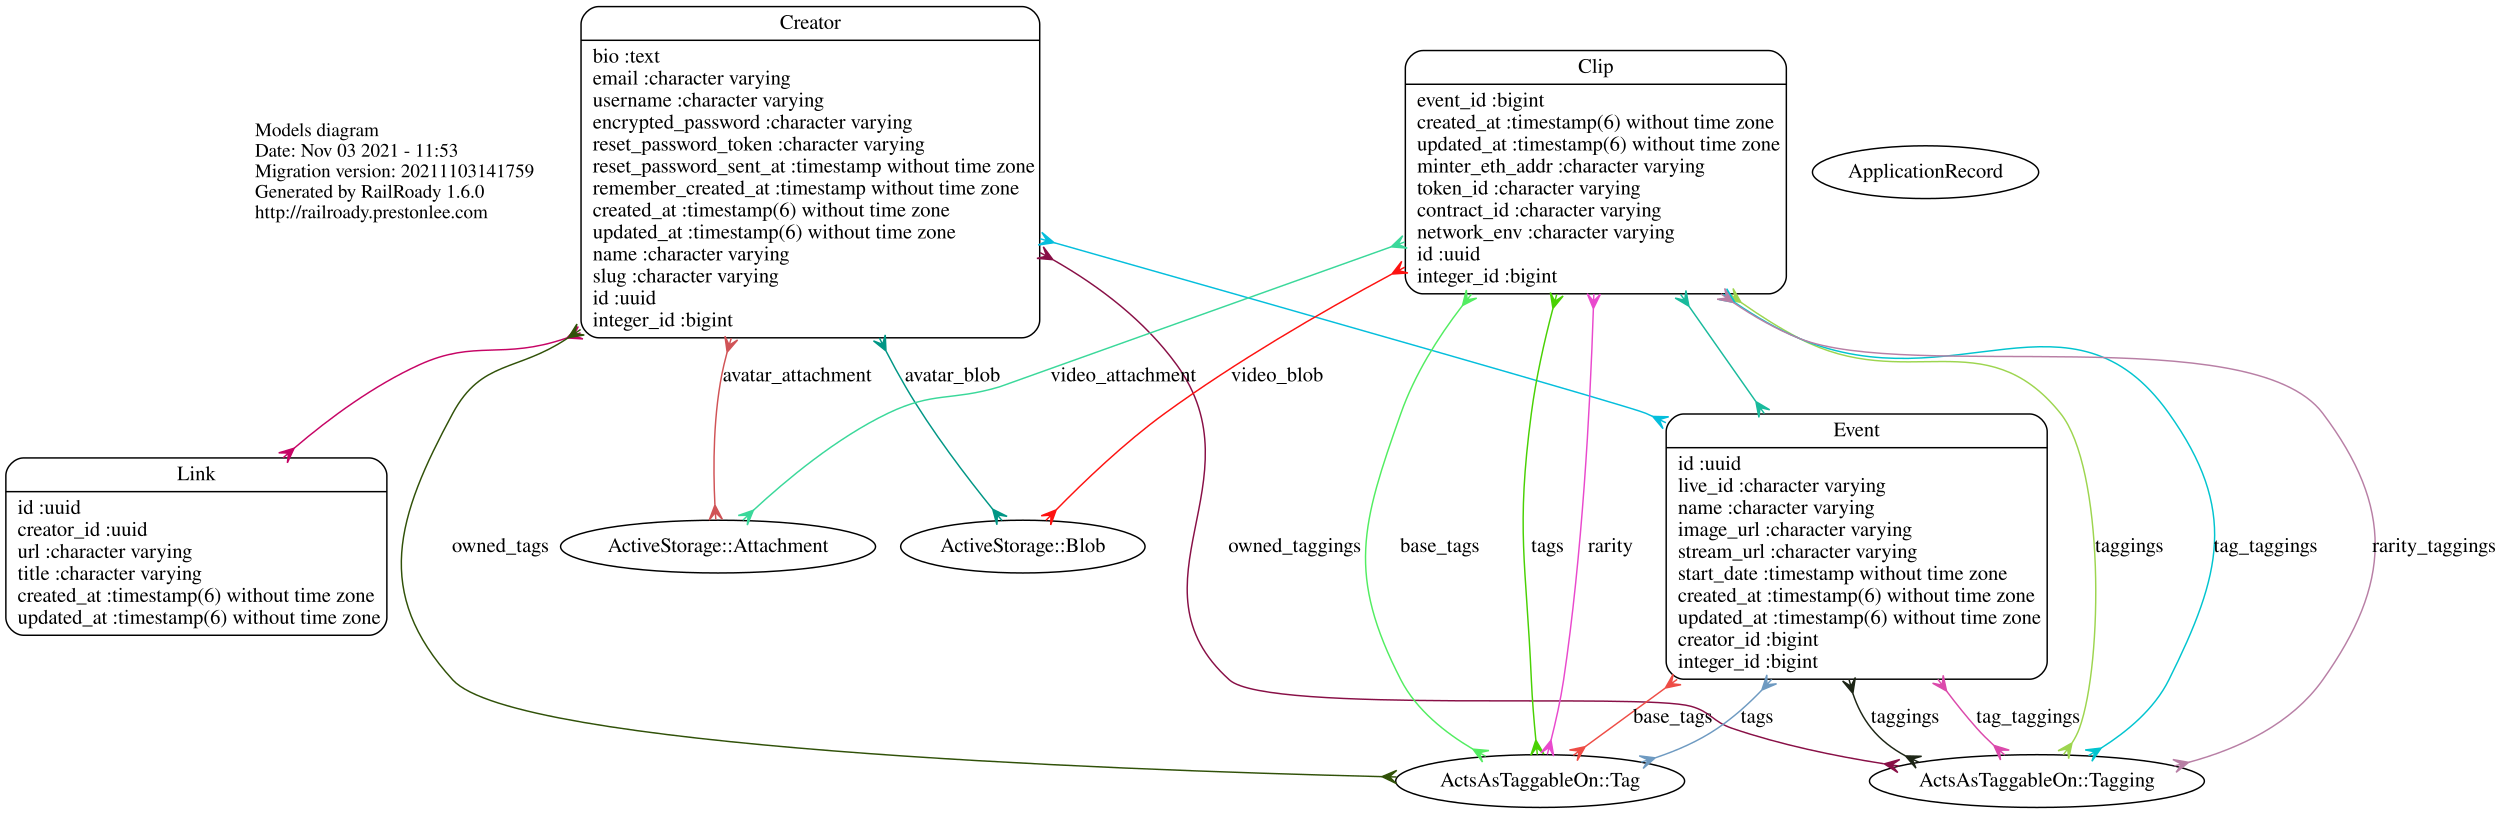
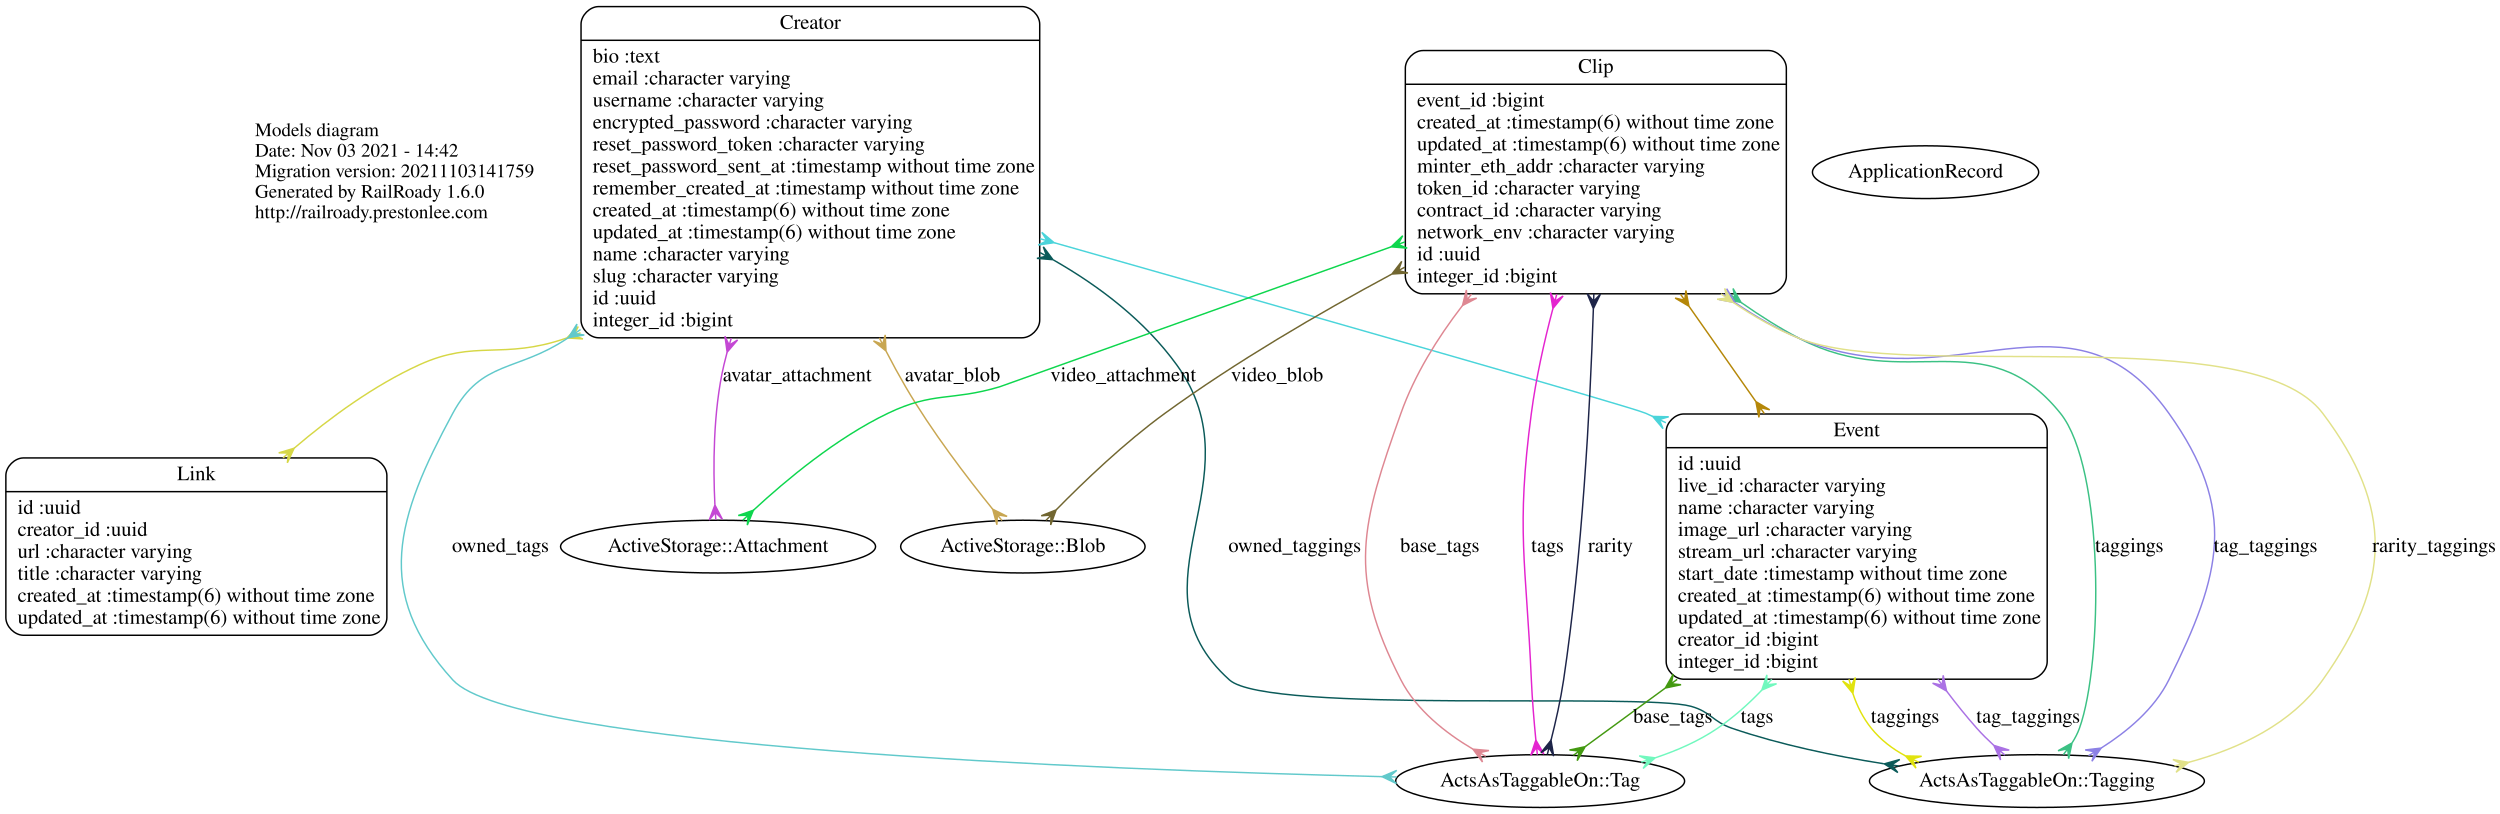
<svg xmlns="http://www.w3.org/2000/svg" width="1706pt" height="555pt" viewBox="0.00 0.00 1706.00 555.00">
  <g id="graph0" class="graph" transform="scale(1 1) rotate(0) translate(4 551)">
    <polygon fill="transparent" stroke="transparent" points="-4,4 -4,-551 1702,-551 1702,4 -4,4" />
    <g id="node1" class="node">
      <text text-anchor="start" x="170" y="-458.1" font-family="Times,serif" font-size="13.00">Models diagram</text>
-       <text text-anchor="start" x="170" y="-444.1" font-family="Times,serif" font-size="13.00">Date: Nov 03 2021 - 11:53</text>
+       <text text-anchor="start" x="170" y="-444.1" font-family="Times,serif" font-size="13.00">Date: Nov 03 2021 - 14:42</text>
      <text text-anchor="start" x="170" y="-430.1" font-family="Times,serif" font-size="13.00">Migration version: 20211103141759</text>
      <text text-anchor="start" x="170" y="-416.1" font-family="Times,serif" font-size="13.00">Generated by RailRoady 1.6.0</text>
      <text text-anchor="start" x="170" y="-402.1" font-family="Times,serif" font-size="13.00">http://railroady.prestonlee.com</text>
    </g>
    <g id="node2" class="node">
      <path fill="none" stroke="black" d="M404.5,-320.5C404.5,-320.5 693.5,-320.5 693.5,-320.5 699.5,-320.5 705.5,-326.5 705.5,-332.5 705.5,-332.5 705.5,-534.5 705.5,-534.5 705.5,-540.5 699.5,-546.5 693.5,-546.5 693.5,-546.5 404.5,-546.5 404.5,-546.5 398.5,-546.5 392.5,-540.5 392.5,-534.5 392.5,-534.5 392.5,-332.5 392.5,-332.5 392.5,-326.5 398.5,-320.5 404.5,-320.5" />
      <text text-anchor="middle" x="549" y="-531.3" font-family="Times,serif" font-size="14.00">Creator</text>
      <polyline fill="none" stroke="black" points="392.5,-523.5 705.5,-523.5 " />
      <text text-anchor="start" x="400.5" y="-508.3" font-family="Times,serif" font-size="14.00">bio :text</text>
      <text text-anchor="start" x="400.5" y="-493.3" font-family="Times,serif" font-size="14.00">email :character varying</text>
      <text text-anchor="start" x="400.5" y="-478.3" font-family="Times,serif" font-size="14.00">username :character varying</text>
      <text text-anchor="start" x="400.5" y="-463.3" font-family="Times,serif" font-size="14.00">encrypted_password :character varying</text>
      <text text-anchor="start" x="400.5" y="-448.3" font-family="Times,serif" font-size="14.00">reset_password_token :character varying</text>
      <text text-anchor="start" x="400.5" y="-433.3" font-family="Times,serif" font-size="14.00">reset_password_sent_at :timestamp without time zone</text>
      <text text-anchor="start" x="400.5" y="-418.3" font-family="Times,serif" font-size="14.00">remember_created_at :timestamp without time zone</text>
      <text text-anchor="start" x="400.5" y="-403.3" font-family="Times,serif" font-size="14.00">created_at :timestamp(6) without time zone</text>
      <text text-anchor="start" x="400.5" y="-388.3" font-family="Times,serif" font-size="14.00">updated_at :timestamp(6) without time zone</text>
      <text text-anchor="start" x="400.5" y="-373.3" font-family="Times,serif" font-size="14.00">name :character varying</text>
      <text text-anchor="start" x="400.5" y="-358.3" font-family="Times,serif" font-size="14.00">slug :character varying</text>
      <text text-anchor="start" x="400.5" y="-343.3" font-family="Times,serif" font-size="14.00">id :uuid</text>
      <text text-anchor="start" x="400.5" y="-328.3" font-family="Times,serif" font-size="14.00">integer_id :bigint</text>
    </g>
    <g id="node5" class="node">
      <path fill="none" stroke="black" d="M12,-117.5C12,-117.5 248,-117.5 248,-117.5 254,-117.5 260,-123.5 260,-129.5 260,-129.5 260,-226.5 260,-226.5 260,-232.5 254,-238.5 248,-238.5 248,-238.5 12,-238.5 12,-238.5 6,-238.5 0,-232.5 0,-226.5 0,-226.5 0,-129.5 0,-129.5 0,-123.5 6,-117.5 12,-117.5" />
      <text text-anchor="middle" x="130" y="-223.3" font-family="Times,serif" font-size="14.00">Link</text>
      <polyline fill="none" stroke="black" points="0,-215.5 260,-215.5 " />
      <text text-anchor="start" x="8" y="-200.3" font-family="Times,serif" font-size="14.00">id :uuid</text>
      <text text-anchor="start" x="8" y="-185.3" font-family="Times,serif" font-size="14.00">creator_id :uuid</text>
      <text text-anchor="start" x="8" y="-170.3" font-family="Times,serif" font-size="14.00">url :character varying</text>
      <text text-anchor="start" x="8" y="-155.3" font-family="Times,serif" font-size="14.00">title :character varying</text>
      <text text-anchor="start" x="8" y="-140.3" font-family="Times,serif" font-size="14.00">created_at :timestamp(6) without time zone</text>
      <text text-anchor="start" x="8" y="-125.3" font-family="Times,serif" font-size="14.00">updated_at :timestamp(6) without time zone</text>
    </g>
    <g id="edge6" class="edge">
-       <path fill="none" stroke="#c60465" d="M382.66,-320.31C338.43,-305.01 320.8,-319.72 282,-302 251.36,-288.01 221.63,-266.38 196.72,-245.14" />
-       <polygon fill="#c60465" stroke="#c60465" points="382.84,-320.38 390.6,-328.13 387.51,-322.15 392.19,-323.92 392.19,-323.92 392.19,-323.92 387.51,-322.15 393.78,-319.71 382.84,-320.38 382.84,-320.38" />
-       <polygon fill="#c60465" stroke="#c60465" points="196.7,-245.12 192.09,-235.17 192.92,-241.85 189.14,-238.57 189.14,-238.57 189.14,-238.57 192.92,-241.85 186.19,-241.97 196.7,-245.12 196.7,-245.12" />
+       <path fill="none" stroke="#d6d746" d="M382.66,-320.31C338.43,-305.01 320.8,-319.72 282,-302 251.36,-288.01 221.63,-266.38 196.72,-245.14" />
+       <polygon fill="#d6d746" stroke="#d6d746" points="382.84,-320.38 390.6,-328.13 387.51,-322.15 392.19,-323.92 392.19,-323.92 392.19,-323.92 387.51,-322.15 393.78,-319.71 382.84,-320.38 382.84,-320.38" />
+       <polygon fill="#d6d746" stroke="#d6d746" points="196.7,-245.12 192.09,-235.17 192.92,-241.85 189.14,-238.57 189.14,-238.57 189.14,-238.57 192.92,-241.85 186.19,-241.97 196.7,-245.12 196.7,-245.12" />
    </g>
    <g id="node6" class="node">
      <path fill="none" stroke="black" d="M1145,-87.5C1145,-87.5 1381,-87.5 1381,-87.5 1387,-87.5 1393,-93.5 1393,-99.5 1393,-99.5 1393,-256.5 1393,-256.5 1393,-262.5 1387,-268.5 1381,-268.5 1381,-268.5 1145,-268.5 1145,-268.5 1139,-268.5 1133,-262.5 1133,-256.5 1133,-256.5 1133,-99.5 1133,-99.5 1133,-93.5 1139,-87.5 1145,-87.5" />
      <text text-anchor="middle" x="1263" y="-253.3" font-family="Times,serif" font-size="14.00">Event</text>
      <polyline fill="none" stroke="black" points="1133,-245.5 1393,-245.5 " />
      <text text-anchor="start" x="1141" y="-230.3" font-family="Times,serif" font-size="14.00">id :uuid</text>
      <text text-anchor="start" x="1141" y="-215.3" font-family="Times,serif" font-size="14.00">live_id :character varying</text>
      <text text-anchor="start" x="1141" y="-200.3" font-family="Times,serif" font-size="14.00">name :character varying</text>
      <text text-anchor="start" x="1141" y="-185.3" font-family="Times,serif" font-size="14.00">image_url :character varying</text>
      <text text-anchor="start" x="1141" y="-170.3" font-family="Times,serif" font-size="14.00">stream_url :character varying</text>
      <text text-anchor="start" x="1141" y="-155.3" font-family="Times,serif" font-size="14.00">start_date :timestamp without time zone</text>
      <text text-anchor="start" x="1141" y="-140.3" font-family="Times,serif" font-size="14.00">created_at :timestamp(6) without time zone</text>
      <text text-anchor="start" x="1141" y="-125.3" font-family="Times,serif" font-size="14.00">updated_at :timestamp(6) without time zone</text>
      <text text-anchor="start" x="1141" y="-110.3" font-family="Times,serif" font-size="14.00">creator_id :bigint</text>
      <text text-anchor="start" x="1141" y="-95.3" font-family="Times,serif" font-size="14.00">integer_id :bigint</text>
    </g>
    <g id="edge5" class="edge">
-       <path fill="none" stroke="#04bedc" d="M715.47,-385.35C880.26,-338.58 1109.4,-273.27 1119,-269 1120.57,-268.3 1122.15,-267.58 1123.73,-266.85" />
-       <polygon fill="#04bedc" stroke="#04bedc" points="715.33,-385.39 704.48,-383.79 710.52,-386.75 705.71,-388.12 705.71,-388.12 705.71,-388.12 710.52,-386.75 706.93,-392.45 715.33,-385.39 715.33,-385.39" />
-       <polygon fill="#04bedc" stroke="#04bedc" points="1123.77,-266.84 1134.73,-266.59 1128.28,-264.68 1132.79,-262.53 1132.79,-262.53 1132.79,-262.53 1128.28,-264.68 1130.85,-258.47 1123.77,-266.84 1123.77,-266.84" />
+       <path fill="none" stroke="#4ad4da" d="M715.47,-385.35C880.26,-338.58 1109.4,-273.27 1119,-269 1120.57,-268.3 1122.15,-267.58 1123.73,-266.85" />
+       <polygon fill="#4ad4da" stroke="#4ad4da" points="715.33,-385.39 704.48,-383.79 710.52,-386.75 705.71,-388.12 705.71,-388.12 705.71,-388.12 710.52,-386.75 706.93,-392.45 715.33,-385.39 715.33,-385.39" />
+       <polygon fill="#4ad4da" stroke="#4ad4da" points="1123.77,-266.84 1134.73,-266.59 1128.28,-264.68 1132.79,-262.53 1132.79,-262.53 1132.79,-262.53 1128.28,-264.68 1130.85,-258.47 1123.77,-266.84 1123.77,-266.84" />
    </g>
    <g id="node7" class="node">
      <ellipse fill="none" stroke="black" cx="1386" cy="-18" rx="114.28" ry="18" />
      <text text-anchor="middle" x="1386" y="-14.3" font-family="Times,serif" font-size="14.00">ActsAsTaggableOn::Tagging</text>
    </g>
    <g id="edge1" class="edge">
-       <path fill="none" stroke="#880f46" d="M714.91,-373.57C747.08,-355.2 777.45,-331.7 799,-302 855.91,-223.59 762.87,-151.68 835,-87 861.1,-63.6 1116.25,-78.5 1150,-69 1163.59,-65.17 1164.64,-58.56 1178,-54 1210.82,-42.79 1247.82,-35.08 1281.42,-29.82" />
-       <polygon fill="#880f46" stroke="#880f46" points="714.55,-373.78 703.62,-374.69 710.17,-376.2 705.8,-378.62 705.8,-378.62 705.8,-378.62 710.17,-376.2 707.98,-382.56 714.55,-373.78 714.55,-373.78" />
-       <polygon fill="#880f46" stroke="#880f46" points="1281.84,-29.76 1292.4,-32.71 1286.78,-29.01 1291.73,-28.27 1291.73,-28.27 1291.73,-28.27 1286.78,-29.01 1291.06,-23.82 1281.84,-29.76 1281.84,-29.76" />
+       <path fill="none" stroke="#0a5a59" d="M714.91,-373.57C747.08,-355.2 777.45,-331.7 799,-302 855.91,-223.59 762.87,-151.68 835,-87 861.1,-63.6 1116.25,-78.5 1150,-69 1163.59,-65.17 1164.64,-58.56 1178,-54 1210.82,-42.79 1247.82,-35.08 1281.42,-29.82" />
+       <polygon fill="#0a5a59" stroke="#0a5a59" points="714.55,-373.78 703.62,-374.69 710.17,-376.2 705.8,-378.62 705.8,-378.62 705.8,-378.62 710.17,-376.2 707.98,-382.56 714.55,-373.78 714.55,-373.78" />
+       <polygon fill="#0a5a59" stroke="#0a5a59" points="1281.84,-29.76 1292.4,-32.71 1286.78,-29.01 1291.73,-28.27 1291.73,-28.27 1291.73,-28.27 1286.78,-29.01 1291.06,-23.82 1281.84,-29.76 1281.84,-29.76" />
      <text text-anchor="middle" x="879.5" y="-174.3" font-family="Times,serif" font-size="14.00">owned_taggings</text>
    </g>
    <g id="node8" class="node">
      <ellipse fill="none" stroke="black" cx="1047" cy="-18" rx="98.58" ry="18" />
      <text text-anchor="middle" x="1047" y="-14.3" font-family="Times,serif" font-size="14.00">ActsAsTaggableOn::Tag</text>
    </g>
    <g id="edge2" class="edge">
-       <path fill="none" stroke="#305108" d="M383.86,-320.57C383.57,-320.38 383.29,-320.19 383,-320 348.52,-297.05 324.71,-305.43 305,-269 266.51,-197.85 250.48,-146.75 305,-87 346.86,-41.13 743.45,-25.81 939.02,-21.02" />
-       <polygon fill="#305108" stroke="#305108" points="383.89,-320.59 389.71,-329.88 388.05,-323.37 392.21,-326.14 392.21,-326.14 392.21,-326.14 388.05,-323.37 394.71,-322.4 383.89,-320.59 383.89,-320.59" />
-       <polygon fill="#305108" stroke="#305108" points="939.04,-21.02 949.14,-25.28 944.04,-20.9 949.04,-20.78 949.04,-20.78 949.04,-20.78 944.04,-20.9 948.93,-16.28 939.04,-21.02 939.04,-21.02" />
+       <path fill="none" stroke="#61c9cb" d="M383.86,-320.57C383.57,-320.38 383.29,-320.19 383,-320 348.52,-297.05 324.71,-305.43 305,-269 266.51,-197.85 250.48,-146.75 305,-87 346.86,-41.13 743.45,-25.81 939.02,-21.02" />
+       <polygon fill="#61c9cb" stroke="#61c9cb" points="383.89,-320.59 389.71,-329.88 388.05,-323.37 392.21,-326.14 392.21,-326.14 392.21,-326.14 388.05,-323.37 394.71,-322.4 383.89,-320.59 383.89,-320.59" />
+       <polygon fill="#61c9cb" stroke="#61c9cb" points="939.04,-21.02 949.14,-25.28 944.04,-20.9 949.04,-20.78 949.04,-20.78 949.04,-20.78 944.04,-20.9 948.93,-16.28 939.04,-21.02 939.04,-21.02" />
      <text text-anchor="middle" x="337.5" y="-174.3" font-family="Times,serif" font-size="14.00">owned_tags</text>
    </g>
    <g id="node9" class="node">
      <ellipse fill="none" stroke="black" cx="486" cy="-178" rx="107.48" ry="18" />
      <text text-anchor="middle" x="486" y="-174.3" font-family="Times,serif" font-size="14.00">ActiveStorage::Attachment</text>
    </g>
    <g id="edge3" class="edge">
-       <path fill="none" stroke="#d05356" d="M492.16,-310.55C491.38,-307.69 490.66,-304.84 490,-302 482.54,-269.91 482.61,-231.86 483.85,-206.67" />
-       <polygon fill="#d05356" stroke="#d05356" points="492.2,-310.68 490.7,-321.55 493.61,-315.48 495.02,-320.28 495.02,-320.28 495.02,-320.28 493.61,-315.48 499.34,-319.01 492.2,-310.68 492.2,-310.68" />
-       <polygon fill="#d05356" stroke="#d05356" points="483.87,-206.37 488.95,-196.65 484.17,-201.38 484.46,-196.39 484.46,-196.39 484.46,-196.39 484.17,-201.38 479.97,-196.12 483.87,-206.37 483.87,-206.37" />
+       <path fill="none" stroke="#c447d4" d="M492.16,-310.55C491.38,-307.69 490.66,-304.84 490,-302 482.54,-269.91 482.61,-231.86 483.85,-206.67" />
+       <polygon fill="#c447d4" stroke="#c447d4" points="492.2,-310.68 490.7,-321.55 493.61,-315.48 495.02,-320.28 495.02,-320.28 495.02,-320.28 493.61,-315.48 499.34,-319.01 492.2,-310.68 492.2,-310.68" />
+       <polygon fill="#c447d4" stroke="#c447d4" points="483.87,-206.37 488.95,-196.65 484.17,-201.38 484.46,-196.39 484.46,-196.39 484.46,-196.39 484.17,-201.38 479.97,-196.12 483.87,-206.37 483.87,-206.37" />
      <text text-anchor="middle" x="540" y="-290.8" font-family="Times,serif" font-size="14.00">avatar_attachment</text>
    </g>
    <g id="node10" class="node">
      <ellipse fill="none" stroke="black" cx="694" cy="-178" rx="83.39" ry="18" />
      <text text-anchor="middle" x="694" y="-174.3" font-family="Times,serif" font-size="14.00">ActiveStorage::Blob</text>
    </g>
    <g id="edge4" class="edge">
-       <path fill="none" stroke="#009685" d="M600.68,-311.33C604.98,-302.99 609.44,-294.81 614,-287 631.67,-256.77 656.12,-224.86 673.32,-203.64" />
-       <polygon fill="#009685" stroke="#009685" points="600.59,-311.51 592.06,-318.39 598.33,-315.97 596.07,-320.43 596.07,-320.43 596.07,-320.43 598.33,-315.97 600.09,-322.46 600.59,-311.51 600.59,-311.51" />
-       <polygon fill="#009685" stroke="#009685" points="673.42,-203.52 683.24,-198.63 676.59,-199.65 679.76,-195.78 679.76,-195.78 679.76,-195.78 676.59,-199.65 676.28,-192.93 673.42,-203.52 673.42,-203.52" />
+       <path fill="none" stroke="#c8a651" d="M600.68,-311.33C604.98,-302.99 609.44,-294.81 614,-287 631.67,-256.77 656.12,-224.86 673.32,-203.64" />
+       <polygon fill="#c8a651" stroke="#c8a651" points="600.59,-311.51 592.06,-318.39 598.33,-315.97 596.07,-320.43 596.07,-320.43 596.07,-320.43 598.33,-315.97 600.09,-322.46 600.59,-311.51 600.59,-311.51" />
+       <polygon fill="#c8a651" stroke="#c8a651" points="673.42,-203.52 683.24,-198.63 676.59,-199.65 679.76,-195.78 679.76,-195.78 679.76,-195.78 676.59,-199.65 676.28,-192.93 673.42,-203.52 673.42,-203.52" />
      <text text-anchor="middle" x="646" y="-290.8" font-family="Times,serif" font-size="14.00">avatar_blob</text>
    </g>
    <g id="node3" class="node">
      <path fill="none" stroke="black" d="M967,-350.5C967,-350.5 1203,-350.5 1203,-350.5 1209,-350.5 1215,-356.5 1215,-362.5 1215,-362.5 1215,-504.5 1215,-504.5 1215,-510.5 1209,-516.5 1203,-516.5 1203,-516.5 967,-516.5 967,-516.5 961,-516.5 955,-510.5 955,-504.5 955,-504.5 955,-362.5 955,-362.5 955,-356.5 961,-350.5 967,-350.5" />
      <text text-anchor="middle" x="1085" y="-501.3" font-family="Times,serif" font-size="14.00">Clip</text>
      <polyline fill="none" stroke="black" points="955,-493.5 1215,-493.5 " />
      <text text-anchor="start" x="963" y="-478.3" font-family="Times,serif" font-size="14.00">event_id :bigint</text>
      <text text-anchor="start" x="963" y="-463.3" font-family="Times,serif" font-size="14.00">created_at :timestamp(6) without time zone</text>
      <text text-anchor="start" x="963" y="-448.3" font-family="Times,serif" font-size="14.00">updated_at :timestamp(6) without time zone</text>
      <text text-anchor="start" x="963" y="-433.3" font-family="Times,serif" font-size="14.00">minter_eth_addr :character varying</text>
      <text text-anchor="start" x="963" y="-418.3" font-family="Times,serif" font-size="14.00">token_id :character varying</text>
      <text text-anchor="start" x="963" y="-403.3" font-family="Times,serif" font-size="14.00">contract_id :character varying</text>
      <text text-anchor="start" x="963" y="-388.3" font-family="Times,serif" font-size="14.00">network_env :character varying</text>
      <text text-anchor="start" x="963" y="-373.3" font-family="Times,serif" font-size="14.00">id :uuid</text>
      <text text-anchor="start" x="963" y="-358.3" font-family="Times,serif" font-size="14.00">integer_id :bigint</text>
    </g>
    <g id="edge13" class="edge">
-       <path fill="none" stroke="#19ba9c" d="M1148.64,-341.87C1163.37,-320.89 1179.11,-298.47 1194.06,-277.18" />
-       <polygon fill="#19ba9c" stroke="#19ba9c" points="1148.54,-342.01 1139.11,-347.61 1145.66,-346.1 1142.79,-350.2 1142.79,-350.2 1142.79,-350.2 1145.66,-346.1 1146.47,-352.78 1148.54,-342.01 1148.54,-342.01" />
-       <polygon fill="#19ba9c" stroke="#19ba9c" points="1194.22,-276.95 1203.65,-271.36 1197.09,-272.86 1199.97,-268.77 1199.97,-268.77 1199.97,-268.77 1197.09,-272.86 1196.28,-266.18 1194.22,-276.95 1194.22,-276.95" />
+       <path fill="none" stroke="#b58708" d="M1148.64,-341.87C1163.37,-320.89 1179.11,-298.47 1194.06,-277.18" />
+       <polygon fill="#b58708" stroke="#b58708" points="1148.54,-342.01 1139.11,-347.61 1145.66,-346.1 1142.79,-350.2 1142.79,-350.2 1142.79,-350.2 1145.66,-346.1 1146.47,-352.78 1148.54,-342.01 1148.54,-342.01" />
+       <polygon fill="#b58708" stroke="#b58708" points="1194.22,-276.95 1203.65,-271.36 1197.09,-272.86 1199.97,-268.77 1199.97,-268.77 1199.97,-268.77 1197.09,-272.86 1196.28,-266.18 1194.22,-276.95 1194.22,-276.95" />
    </g>
    <g id="edge7" class="edge">
-       <path fill="none" stroke="#9dd54f" d="M1184.35,-344.45C1197.19,-335.41 1210.56,-326.99 1224,-320 1297,-282.02 1350.36,-333.08 1402,-269 1432.04,-231.73 1431.23,-99.03 1415,-54 1413.79,-50.63 1412.09,-47.36 1410.12,-44.25" />
-       <polygon fill="#9dd54f" stroke="#9dd54f" points="1184.11,-344.63 1173.37,-346.83 1180.06,-347.55 1176,-350.48 1176,-350.48 1176,-350.48 1180.06,-347.55 1178.63,-354.13 1184.11,-344.63 1184.11,-344.63" />
-       <polygon fill="#9dd54f" stroke="#9dd54f" points="1409.97,-44.04 1407.65,-33.32 1407,-40.02 1404.03,-36 1404.03,-36 1404.03,-36 1407,-40.02 1400.41,-38.67 1409.97,-44.04 1409.97,-44.04" />
+       <path fill="none" stroke="#3bc184" d="M1184.35,-344.45C1197.19,-335.41 1210.56,-326.99 1224,-320 1297,-282.02 1350.36,-333.08 1402,-269 1432.04,-231.73 1431.23,-99.03 1415,-54 1413.79,-50.63 1412.09,-47.36 1410.12,-44.25" />
+       <polygon fill="#3bc184" stroke="#3bc184" points="1184.11,-344.63 1173.37,-346.83 1180.06,-347.55 1176,-350.48 1176,-350.48 1176,-350.48 1180.06,-347.55 1178.63,-354.13 1184.11,-344.63 1184.11,-344.63" />
+       <polygon fill="#3bc184" stroke="#3bc184" points="1409.97,-44.04 1407.65,-33.32 1407,-40.02 1404.03,-36 1404.03,-36 1404.03,-36 1407,-40.02 1400.41,-38.67 1409.97,-44.04 1409.97,-44.04" />
      <text text-anchor="middle" x="1449" y="-174.3" font-family="Times,serif" font-size="14.00">taggings</text>
    </g>
    <g id="edge9" class="edge">
-       <path fill="none" stroke="#01c4cf" d="M1180.3,-344.27C1194.22,-334.79 1208.95,-326.32 1224,-320 1329.35,-275.75 1409.62,-362.01 1476,-269 1522.99,-203.16 1512.05,-159.41 1476,-87 1466.18,-67.26 1447.59,-51.74 1429.84,-40.53" />
-       <polygon fill="#01c4cf" stroke="#01c4cf" points="1179.93,-344.53 1169.16,-346.6 1175.84,-347.4 1171.75,-350.28 1171.75,-350.28 1171.75,-350.28 1175.84,-347.4 1174.34,-353.96 1179.93,-344.53 1179.93,-344.53" />
-       <polygon fill="#01c4cf" stroke="#01c4cf" points="1429.82,-40.52 1423.55,-31.52 1425.53,-37.95 1421.24,-35.38 1421.24,-35.38 1421.24,-35.38 1425.53,-37.95 1418.93,-39.24 1429.82,-40.52 1429.82,-40.52" />
+       <path fill="none" stroke="#8c81e5" d="M1180.3,-344.27C1194.22,-334.79 1208.95,-326.32 1224,-320 1329.35,-275.75 1409.62,-362.01 1476,-269 1522.99,-203.16 1512.05,-159.41 1476,-87 1466.18,-67.26 1447.59,-51.74 1429.84,-40.53" />
+       <polygon fill="#8c81e5" stroke="#8c81e5" points="1179.93,-344.53 1169.16,-346.6 1175.84,-347.4 1171.75,-350.28 1171.75,-350.28 1171.75,-350.28 1175.84,-347.4 1174.34,-353.96 1179.93,-344.53 1179.93,-344.53" />
+       <polygon fill="#8c81e5" stroke="#8c81e5" points="1429.82,-40.52 1423.55,-31.52 1425.53,-37.95 1421.24,-35.38 1421.24,-35.38 1421.24,-35.38 1425.53,-37.95 1418.93,-39.24 1429.82,-40.52 1429.82,-40.52" />
      <text text-anchor="middle" x="1542" y="-174.3" font-family="Times,serif" font-size="14.00">tag_taggings</text>
    </g>
    <g id="edge11" class="edge">
-       <path fill="none" stroke="#b87fa5" d="M1178.68,-344.62C1193.03,-334.86 1208.32,-326.22 1224,-320 1298.5,-290.47 1532.78,-333.01 1581,-269 1629.67,-204.39 1627.84,-152.94 1581,-87 1559.79,-57.14 1524.46,-40.29 1489.66,-30.81" />
-       <polygon fill="#b87fa5" stroke="#b87fa5" points="1178.52,-344.74 1167.75,-346.81 1174.43,-347.61 1170.34,-350.49 1170.34,-350.49 1170.34,-350.49 1174.43,-347.61 1172.93,-354.17 1178.52,-344.74 1178.52,-344.74" />
-       <polygon fill="#b87fa5" stroke="#b87fa5" points="1489.56,-30.78 1480.97,-23.96 1484.71,-29.56 1479.87,-28.33 1479.87,-28.33 1479.87,-28.33 1484.71,-29.56 1478.76,-32.69 1489.56,-30.78 1489.56,-30.78" />
+       <path fill="none" stroke="#e1e189" d="M1178.68,-344.62C1193.03,-334.86 1208.32,-326.22 1224,-320 1298.5,-290.47 1532.78,-333.01 1581,-269 1629.67,-204.39 1627.84,-152.94 1581,-87 1559.79,-57.14 1524.46,-40.29 1489.66,-30.81" />
+       <polygon fill="#e1e189" stroke="#e1e189" points="1178.52,-344.74 1167.75,-346.81 1174.43,-347.61 1170.34,-350.49 1170.34,-350.49 1170.34,-350.49 1174.43,-347.61 1172.93,-354.17 1178.52,-344.74 1178.52,-344.74" />
+       <polygon fill="#e1e189" stroke="#e1e189" points="1489.56,-30.78 1480.97,-23.96 1484.71,-29.56 1479.87,-28.33 1479.87,-28.33 1479.87,-28.33 1484.71,-29.56 1478.76,-32.69 1489.56,-30.78 1489.56,-30.78" />
      <text text-anchor="middle" x="1657" y="-174.3" font-family="Times,serif" font-size="14.00">rarity_taggings</text>
    </g>
    <g id="edge8" class="edge">
-       <path fill="none" stroke="#52ed61" d="M993.82,-342.28C976.7,-320.06 961.28,-295.1 952,-269 924.91,-192.78 915.02,-158.94 952,-87 962.49,-66.6 982.25,-50.95 1001.04,-39.84" />
-       <polygon fill="#52ed61" stroke="#52ed61" points="993.99,-342.49 996.66,-353.13 997.09,-346.41 1000.19,-350.33 1000.19,-350.33 1000.19,-350.33 997.09,-346.41 1003.72,-347.54 993.99,-342.49 993.99,-342.49" />
-       <polygon fill="#52ed61" stroke="#52ed61" points="1001.13,-39.79 1012.06,-38.83 1005.5,-37.35 1009.86,-34.9 1009.86,-34.9 1009.86,-34.9 1005.5,-37.35 1007.66,-30.98 1001.13,-39.79 1001.13,-39.79" />
+       <path fill="none" stroke="#de8792" d="M993.82,-342.28C976.7,-320.06 961.28,-295.1 952,-269 924.91,-192.78 915.02,-158.94 952,-87 962.49,-66.6 982.25,-50.95 1001.04,-39.84" />
+       <polygon fill="#de8792" stroke="#de8792" points="993.99,-342.49 996.66,-353.13 997.09,-346.41 1000.19,-350.33 1000.19,-350.33 1000.19,-350.33 997.09,-346.41 1003.72,-347.54 993.99,-342.49 993.99,-342.49" />
+       <polygon fill="#de8792" stroke="#de8792" points="1001.13,-39.79 1012.06,-38.83 1005.5,-37.35 1009.86,-34.9 1009.86,-34.9 1009.86,-34.9 1005.5,-37.35 1007.66,-30.98 1001.13,-39.79 1001.13,-39.79" />
      <text text-anchor="middle" x="978.5" y="-174.3" font-family="Times,serif" font-size="14.00">base_tags</text>
    </g>
    <g id="edge10" class="edge">
-       <path fill="none" stroke="#49d103" d="M1055.69,-340.41C1049.6,-317.33 1044.1,-292.46 1041,-269 1030.4,-188.81 1037.44,-167.81 1041,-87 1041.59,-73.54 1042.84,-58.62 1044.05,-46.2" />
-       <polygon fill="#49d103" stroke="#49d103" points="1055.72,-340.53 1053.98,-351.35 1057.02,-345.35 1058.33,-350.18 1058.33,-350.18 1058.33,-350.18 1057.02,-345.35 1062.67,-349.01 1055.72,-340.53 1055.72,-340.53" />
-       <polygon fill="#49d103" stroke="#49d103" points="1044.07,-45.97 1049.56,-36.47 1044.58,-40.99 1045.08,-36.02 1045.08,-36.02 1045.08,-36.02 1044.58,-40.99 1040.6,-35.57 1044.07,-45.97 1044.07,-45.97" />
+       <path fill="none" stroke="#e424cf" d="M1055.69,-340.41C1049.6,-317.33 1044.1,-292.46 1041,-269 1030.4,-188.81 1037.44,-167.81 1041,-87 1041.59,-73.54 1042.84,-58.62 1044.05,-46.2" />
+       <polygon fill="#e424cf" stroke="#e424cf" points="1055.72,-340.53 1053.98,-351.35 1057.02,-345.35 1058.33,-350.18 1058.33,-350.18 1058.33,-350.18 1057.02,-345.35 1062.67,-349.01 1055.72,-340.53 1055.72,-340.53" />
+       <polygon fill="#e424cf" stroke="#e424cf" points="1044.07,-45.97 1049.56,-36.47 1044.58,-40.99 1045.08,-36.02 1045.08,-36.02 1045.08,-36.02 1044.58,-40.99 1040.6,-35.57 1044.07,-45.97 1044.07,-45.97" />
      <text text-anchor="middle" x="1052" y="-174.3" font-family="Times,serif" font-size="14.00">tags</text>
    </g>
    <g id="edge12" class="edge">
-       <path fill="none" stroke="#e949cd" d="M1083.32,-340.32C1081.04,-270.47 1075.66,-172.28 1063,-87 1060.97,-73.32 1057.57,-58.33 1054.43,-45.91" />
-       <polygon fill="#e949cd" stroke="#e949cd" points="1083.32,-340.42 1079.14,-350.56 1083.48,-345.42 1083.64,-350.42 1083.64,-350.42 1083.64,-350.42 1083.48,-345.42 1088.13,-350.28 1083.32,-340.42 1083.32,-340.42" />
-       <polygon fill="#e949cd" stroke="#e949cd" points="1054.41,-45.85 1056.24,-35.04 1053.15,-41.01 1051.88,-36.17 1051.88,-36.17 1051.88,-36.17 1053.15,-41.01 1047.53,-37.31 1054.41,-45.85 1054.41,-45.85" />
+       <path fill="none" stroke="#1d2448" d="M1083.32,-340.32C1081.04,-270.47 1075.66,-172.28 1063,-87 1060.97,-73.32 1057.57,-58.33 1054.43,-45.91" />
+       <polygon fill="#1d2448" stroke="#1d2448" points="1083.32,-340.42 1079.14,-350.56 1083.48,-345.42 1083.64,-350.42 1083.64,-350.42 1083.64,-350.42 1083.48,-345.42 1088.13,-350.28 1083.32,-340.42 1083.32,-340.42" />
+       <polygon fill="#1d2448" stroke="#1d2448" points="1054.41,-45.85 1056.24,-35.04 1053.15,-41.01 1051.88,-36.17 1051.88,-36.17 1051.88,-36.17 1053.15,-41.01 1047.53,-37.31 1054.41,-45.85 1054.41,-45.85" />
      <text text-anchor="middle" x="1095" y="-174.3" font-family="Times,serif" font-size="14.00">rarity</text>
    </g>
    <g id="edge14" class="edge">
-       <path fill="none" stroke="#3ad89a" d="M945.25,-382.53C827.65,-340.48 678.44,-287.13 678,-287 644.72,-277.14 633.31,-283.98 602,-269 566.83,-252.17 532.27,-223.32 510.15,-202.82" />
-       <polygon fill="#3ad89a" stroke="#3ad89a" points="945.32,-382.55 953.22,-390.16 950.03,-384.24 954.74,-385.92 954.74,-385.92 954.74,-385.92 950.03,-384.24 956.25,-381.68 945.32,-382.55 945.32,-382.55" />
-       <polygon fill="#3ad89a" stroke="#3ad89a" points="510.14,-202.82 505.96,-192.68 506.51,-199.39 502.87,-195.96 502.87,-195.96 502.87,-195.96 506.51,-199.39 499.78,-199.23 510.14,-202.82 510.14,-202.82" />
+       <path fill="none" stroke="#0dd64d" d="M945.25,-382.53C827.65,-340.48 678.44,-287.13 678,-287 644.72,-277.14 633.31,-283.98 602,-269 566.83,-252.17 532.27,-223.32 510.15,-202.82" />
+       <polygon fill="#0dd64d" stroke="#0dd64d" points="945.32,-382.55 953.22,-390.16 950.03,-384.24 954.74,-385.92 954.74,-385.92 954.74,-385.92 950.03,-384.24 956.25,-381.68 945.32,-382.55 945.32,-382.55" />
+       <polygon fill="#0dd64d" stroke="#0dd64d" points="510.14,-202.82 505.96,-192.68 506.51,-199.39 502.87,-195.96 502.87,-195.96 502.87,-195.96 506.51,-199.39 499.78,-199.23 510.14,-202.82 510.14,-202.82" />
      <text text-anchor="middle" x="762.5" y="-290.8" font-family="Times,serif" font-size="14.00">video_attachment</text>
    </g>
    <g id="edge15" class="edge">
-       <path fill="none" stroke="#fd1210" d="M945.65,-363.89C895.29,-336.82 839.05,-303.87 791,-269 763.59,-249.11 735.58,-222.28 716.75,-203.1" />
-       <polygon fill="#fd1210" stroke="#fd1210" points="945.83,-363.98 952.53,-372.67 950.24,-366.34 954.65,-368.7 954.65,-368.7 954.65,-368.7 950.24,-366.34 956.77,-364.73 945.83,-363.98 945.83,-363.98" />
-       <polygon fill="#fd1210" stroke="#fd1210" points="716.73,-203.07 712.99,-192.77 713.24,-199.49 709.76,-195.9 709.76,-195.9 709.76,-195.9 713.24,-199.49 706.53,-199.03 716.73,-203.07 716.73,-203.07" />
+       <path fill="none" stroke="#716630" d="M945.65,-363.89C895.29,-336.82 839.05,-303.87 791,-269 763.59,-249.11 735.58,-222.28 716.75,-203.1" />
+       <polygon fill="#716630" stroke="#716630" points="945.83,-363.98 952.53,-372.67 950.24,-366.34 954.65,-368.7 954.65,-368.7 954.65,-368.7 950.24,-366.34 956.77,-364.73 945.83,-363.98 945.83,-363.98" />
+       <polygon fill="#716630" stroke="#716630" points="716.73,-203.07 712.99,-192.77 713.24,-199.49 709.76,-195.9 709.76,-195.9 709.76,-195.9 713.24,-199.49 706.53,-199.03 716.73,-203.07 716.73,-203.07" />
      <text text-anchor="middle" x="867.5" y="-290.8" font-family="Times,serif" font-size="14.00">video_blob</text>
    </g>
    <g id="node4" class="node">
      <ellipse fill="none" stroke="black" cx="1310" cy="-433.5" rx="77.19" ry="18" />
      <text text-anchor="middle" x="1310" y="-429.8" font-family="Times,serif" font-size="14.00">ApplicationRecord</text>
    </g>
    <g id="edge16" class="edge">
-       <path fill="none" stroke="#1c2515" d="M1260.45,-77.65C1263.29,-69.1 1267.35,-61.04 1273,-54 1279.31,-46.13 1287.36,-39.99 1296.25,-35.21" />
-       <polygon fill="#1c2515" stroke="#1c2515" points="1260.4,-77.84 1253.41,-86.28 1259.07,-82.66 1257.74,-87.48 1257.74,-87.48 1257.74,-87.48 1259.07,-82.66 1262.08,-88.68 1260.4,-77.84 1260.4,-77.84" />
-       <polygon fill="#1c2515" stroke="#1c2515" points="1296.35,-35.16 1307.32,-34.93 1300.87,-33.01 1305.39,-30.86 1305.39,-30.86 1305.39,-30.86 1300.87,-33.01 1303.45,-26.8 1296.35,-35.16 1296.35,-35.16" />
+       <path fill="none" stroke="#e1e30d" d="M1260.45,-77.65C1263.29,-69.1 1267.35,-61.04 1273,-54 1279.31,-46.13 1287.36,-39.99 1296.25,-35.21" />
+       <polygon fill="#e1e30d" stroke="#e1e30d" points="1260.4,-77.84 1253.41,-86.28 1259.07,-82.66 1257.74,-87.48 1257.74,-87.48 1257.74,-87.48 1259.07,-82.66 1262.08,-88.68 1260.4,-77.84 1260.4,-77.84" />
+       <polygon fill="#e1e30d" stroke="#e1e30d" points="1296.35,-35.16 1307.32,-34.93 1300.87,-33.01 1305.39,-30.86 1305.39,-30.86 1305.39,-30.86 1300.87,-33.01 1303.45,-26.8 1296.35,-35.16 1296.35,-35.16" />
      <text text-anchor="middle" x="1296" y="-57.8" font-family="Times,serif" font-size="14.00">taggings</text>
    </g>
    <g id="edge18" class="edge">
-       <path fill="none" stroke="#db49ab" d="M1324.42,-79.32C1331.05,-70.51 1337.96,-61.93 1345,-54 1348.48,-50.08 1352.41,-46.19 1356.41,-42.52" />
-       <polygon fill="#db49ab" stroke="#db49ab" points="1324.34,-79.42 1314.79,-84.79 1321.37,-83.44 1318.41,-87.47 1318.41,-87.47 1318.41,-87.47 1321.37,-83.44 1322.03,-90.14 1324.34,-79.42 1324.34,-79.42" />
-       <polygon fill="#db49ab" stroke="#db49ab" points="1356.6,-42.36 1367.09,-39.14 1360.36,-39.06 1364.12,-35.76 1364.12,-35.76 1364.12,-35.76 1360.36,-39.06 1361.15,-32.38 1356.6,-42.36 1356.6,-42.36" />
+       <path fill="none" stroke="#aa71e4" d="M1324.42,-79.32C1331.05,-70.51 1337.96,-61.93 1345,-54 1348.48,-50.08 1352.41,-46.19 1356.41,-42.52" />
+       <polygon fill="#aa71e4" stroke="#aa71e4" points="1324.34,-79.42 1314.79,-84.79 1321.37,-83.44 1318.41,-87.47 1318.41,-87.47 1318.41,-87.47 1321.37,-83.44 1322.03,-90.14 1324.34,-79.42 1324.34,-79.42" />
+       <polygon fill="#aa71e4" stroke="#aa71e4" points="1356.6,-42.36 1367.09,-39.14 1360.36,-39.06 1364.12,-35.76 1364.12,-35.76 1364.12,-35.76 1360.36,-39.06 1361.15,-32.38 1356.6,-42.36 1356.6,-42.36" />
      <text text-anchor="middle" x="1380" y="-57.8" font-family="Times,serif" font-size="14.00">tag_taggings</text>
    </g>
    <g id="edge17" class="edge">
-       <path fill="none" stroke="#ee4c45" d="M1132.23,-81.35C1112.03,-66.57 1092.93,-52.6 1077.96,-41.65" />
-       <polygon fill="#ee4c45" stroke="#ee4c45" points="1132.41,-81.48 1137.83,-91.01 1136.45,-84.43 1140.48,-87.38 1140.48,-87.38 1140.48,-87.38 1136.45,-84.43 1143.14,-83.75 1132.41,-81.48 1132.41,-81.48" />
-       <polygon fill="#ee4c45" stroke="#ee4c45" points="1077.72,-41.47 1072.3,-31.93 1073.68,-38.52 1069.65,-35.56 1069.65,-35.56 1069.65,-35.56 1073.68,-38.52 1066.99,-39.2 1077.72,-41.47 1077.72,-41.47" />
+       <path fill="none" stroke="#439910" d="M1132.23,-81.35C1112.03,-66.57 1092.93,-52.6 1077.96,-41.65" />
+       <polygon fill="#439910" stroke="#439910" points="1132.41,-81.48 1137.83,-91.01 1136.45,-84.43 1140.48,-87.38 1140.48,-87.38 1140.48,-87.38 1136.45,-84.43 1143.14,-83.75 1132.41,-81.48 1132.41,-81.48" />
+       <polygon fill="#439910" stroke="#439910" points="1077.72,-41.47 1072.3,-31.93 1073.68,-38.52 1069.65,-35.56 1069.65,-35.56 1069.65,-35.56 1073.68,-38.52 1066.99,-39.2 1077.72,-41.47 1077.72,-41.47" />
      <text text-anchor="middle" x="1137.5" y="-57.8" font-family="Times,serif" font-size="14.00">base_tags</text>
    </g>
    <g id="edge19" class="edge">
-       <path fill="none" stroke="#6e9ac1" d="M1198.1,-79.9C1188.83,-70.24 1178.76,-61.32 1168,-54 1155.32,-45.37 1140.5,-38.85 1125.68,-33.92" />
-       <polygon fill="#6e9ac1" stroke="#6e9ac1" points="1198.25,-80.07 1201.71,-90.47 1201.64,-83.75 1205.02,-87.43 1205.02,-87.43 1205.02,-87.43 1201.64,-83.75 1208.33,-84.38 1198.25,-80.07 1198.25,-80.07" />
-       <polygon fill="#6e9ac1" stroke="#6e9ac1" points="1125.5,-33.86 1117.29,-26.6 1120.73,-32.38 1115.95,-30.9 1115.95,-30.9 1115.95,-30.9 1120.73,-32.38 1114.62,-35.2 1125.5,-33.86 1125.5,-33.86" />
+       <path fill="none" stroke="#71f8be" d="M1198.1,-79.9C1188.83,-70.24 1178.76,-61.32 1168,-54 1155.32,-45.37 1140.5,-38.85 1125.68,-33.92" />
+       <polygon fill="#71f8be" stroke="#71f8be" points="1198.25,-80.07 1201.71,-90.47 1201.64,-83.75 1205.02,-87.43 1205.02,-87.43 1205.02,-87.43 1201.64,-83.75 1208.33,-84.38 1198.25,-80.07 1198.25,-80.07" />
+       <polygon fill="#71f8be" stroke="#71f8be" points="1125.5,-33.86 1117.29,-26.6 1120.73,-32.38 1115.95,-30.9 1115.95,-30.9 1115.95,-30.9 1120.73,-32.38 1114.62,-35.2 1125.5,-33.86 1125.5,-33.86" />
      <text text-anchor="middle" x="1195" y="-57.8" font-family="Times,serif" font-size="14.00">tags</text>
    </g>
  </g>
</svg>
